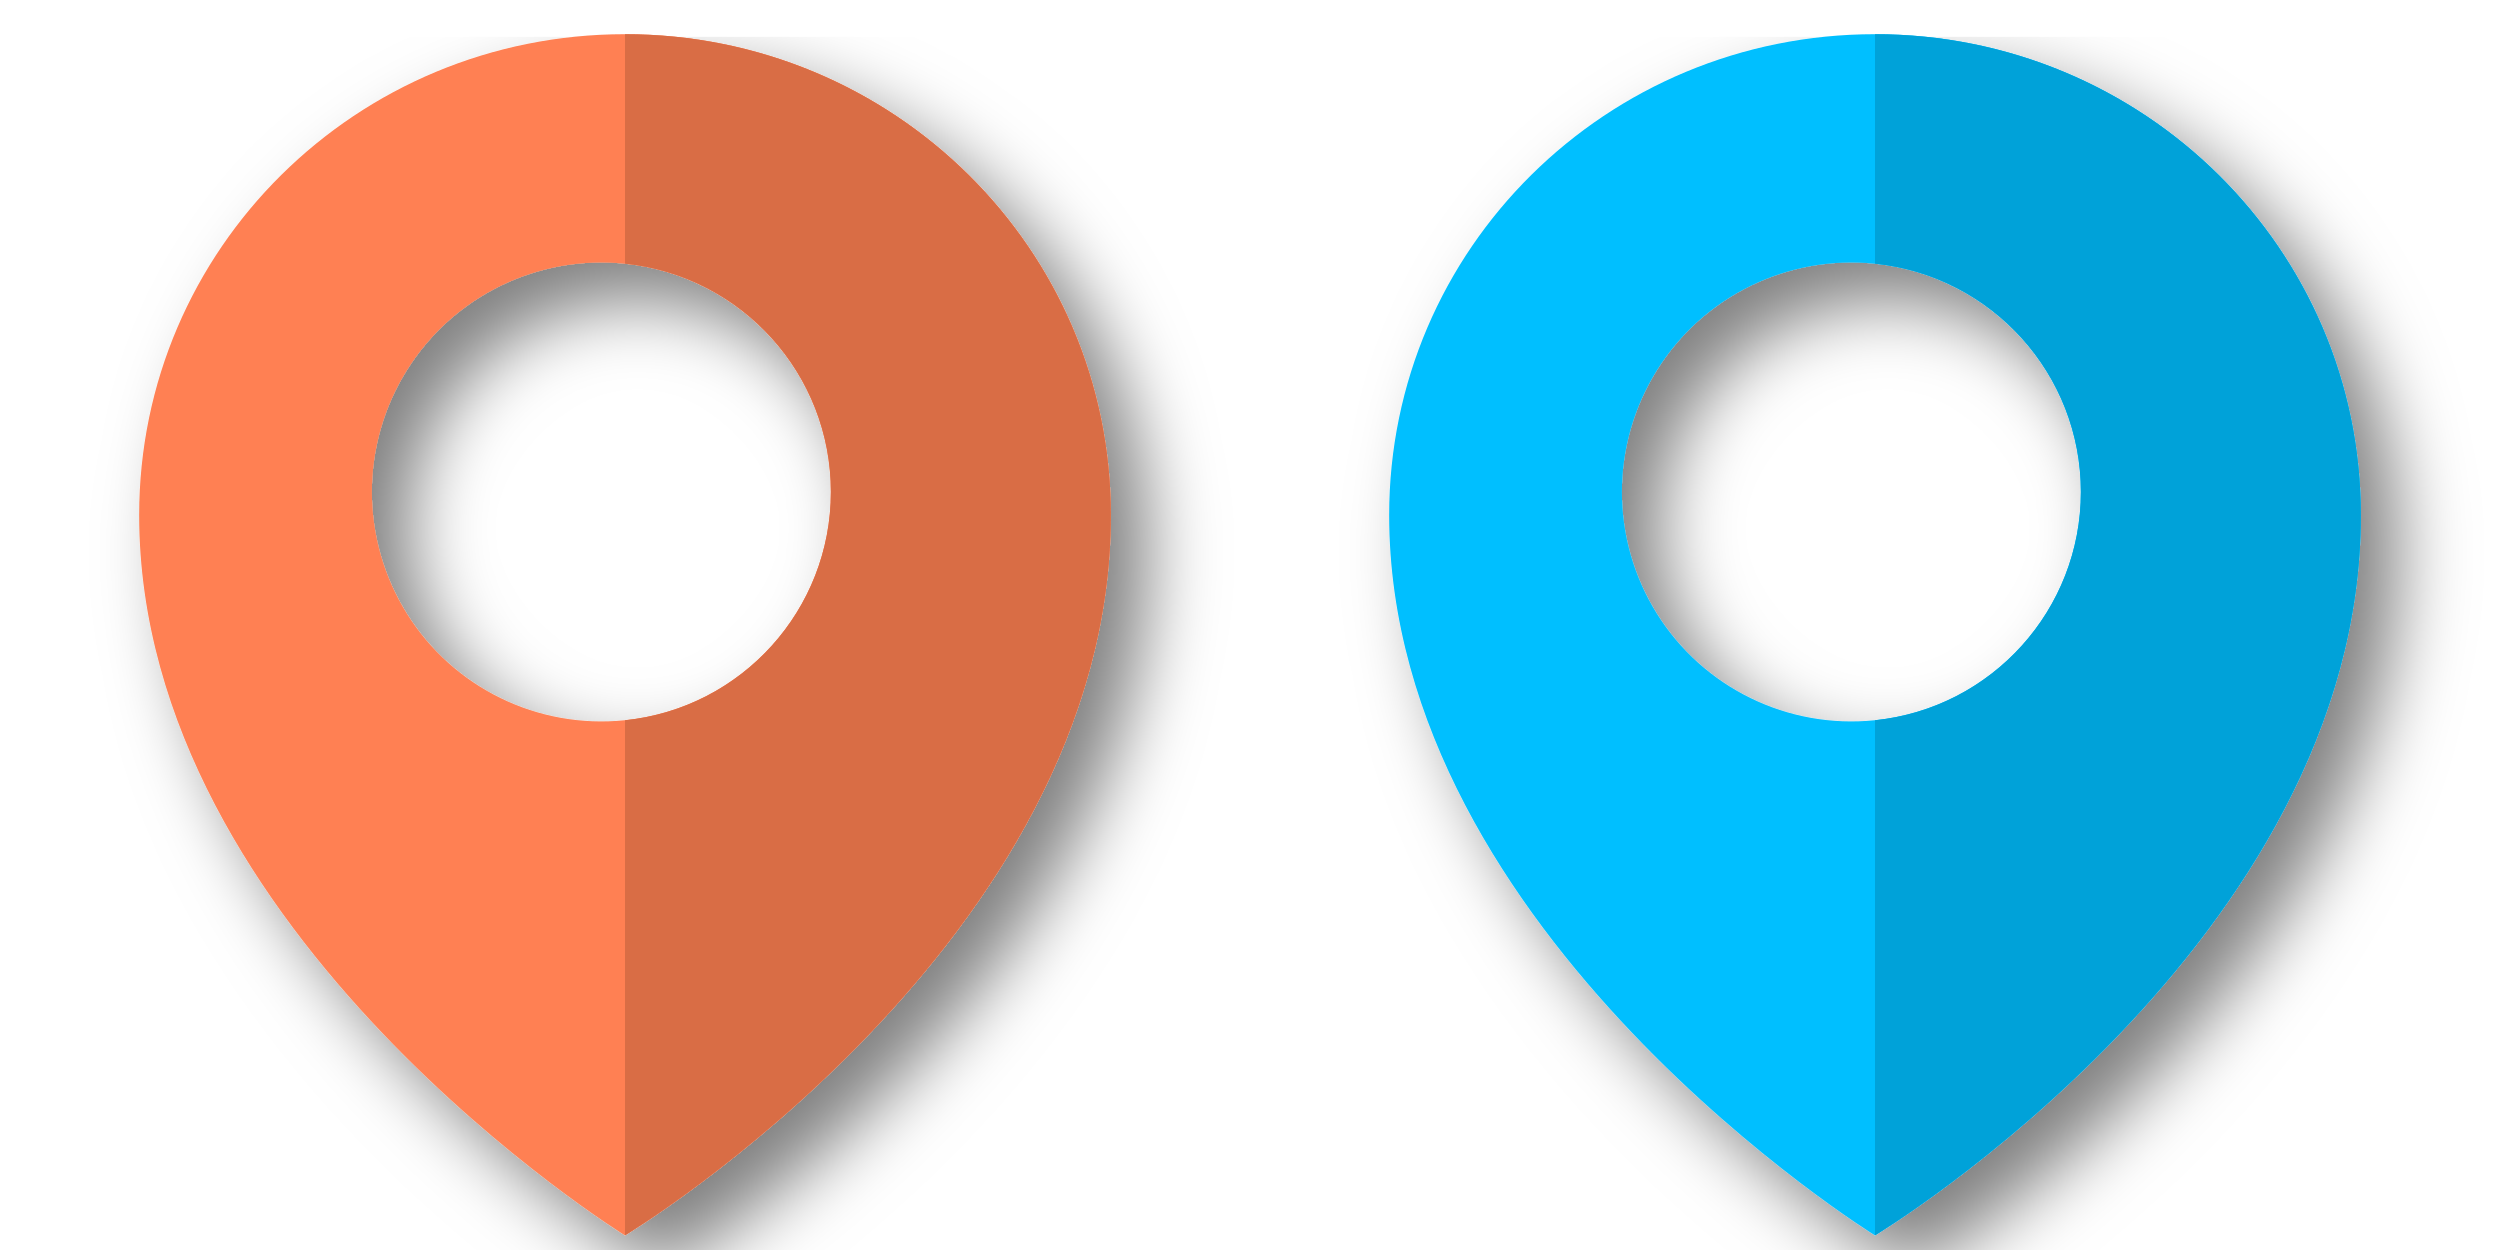
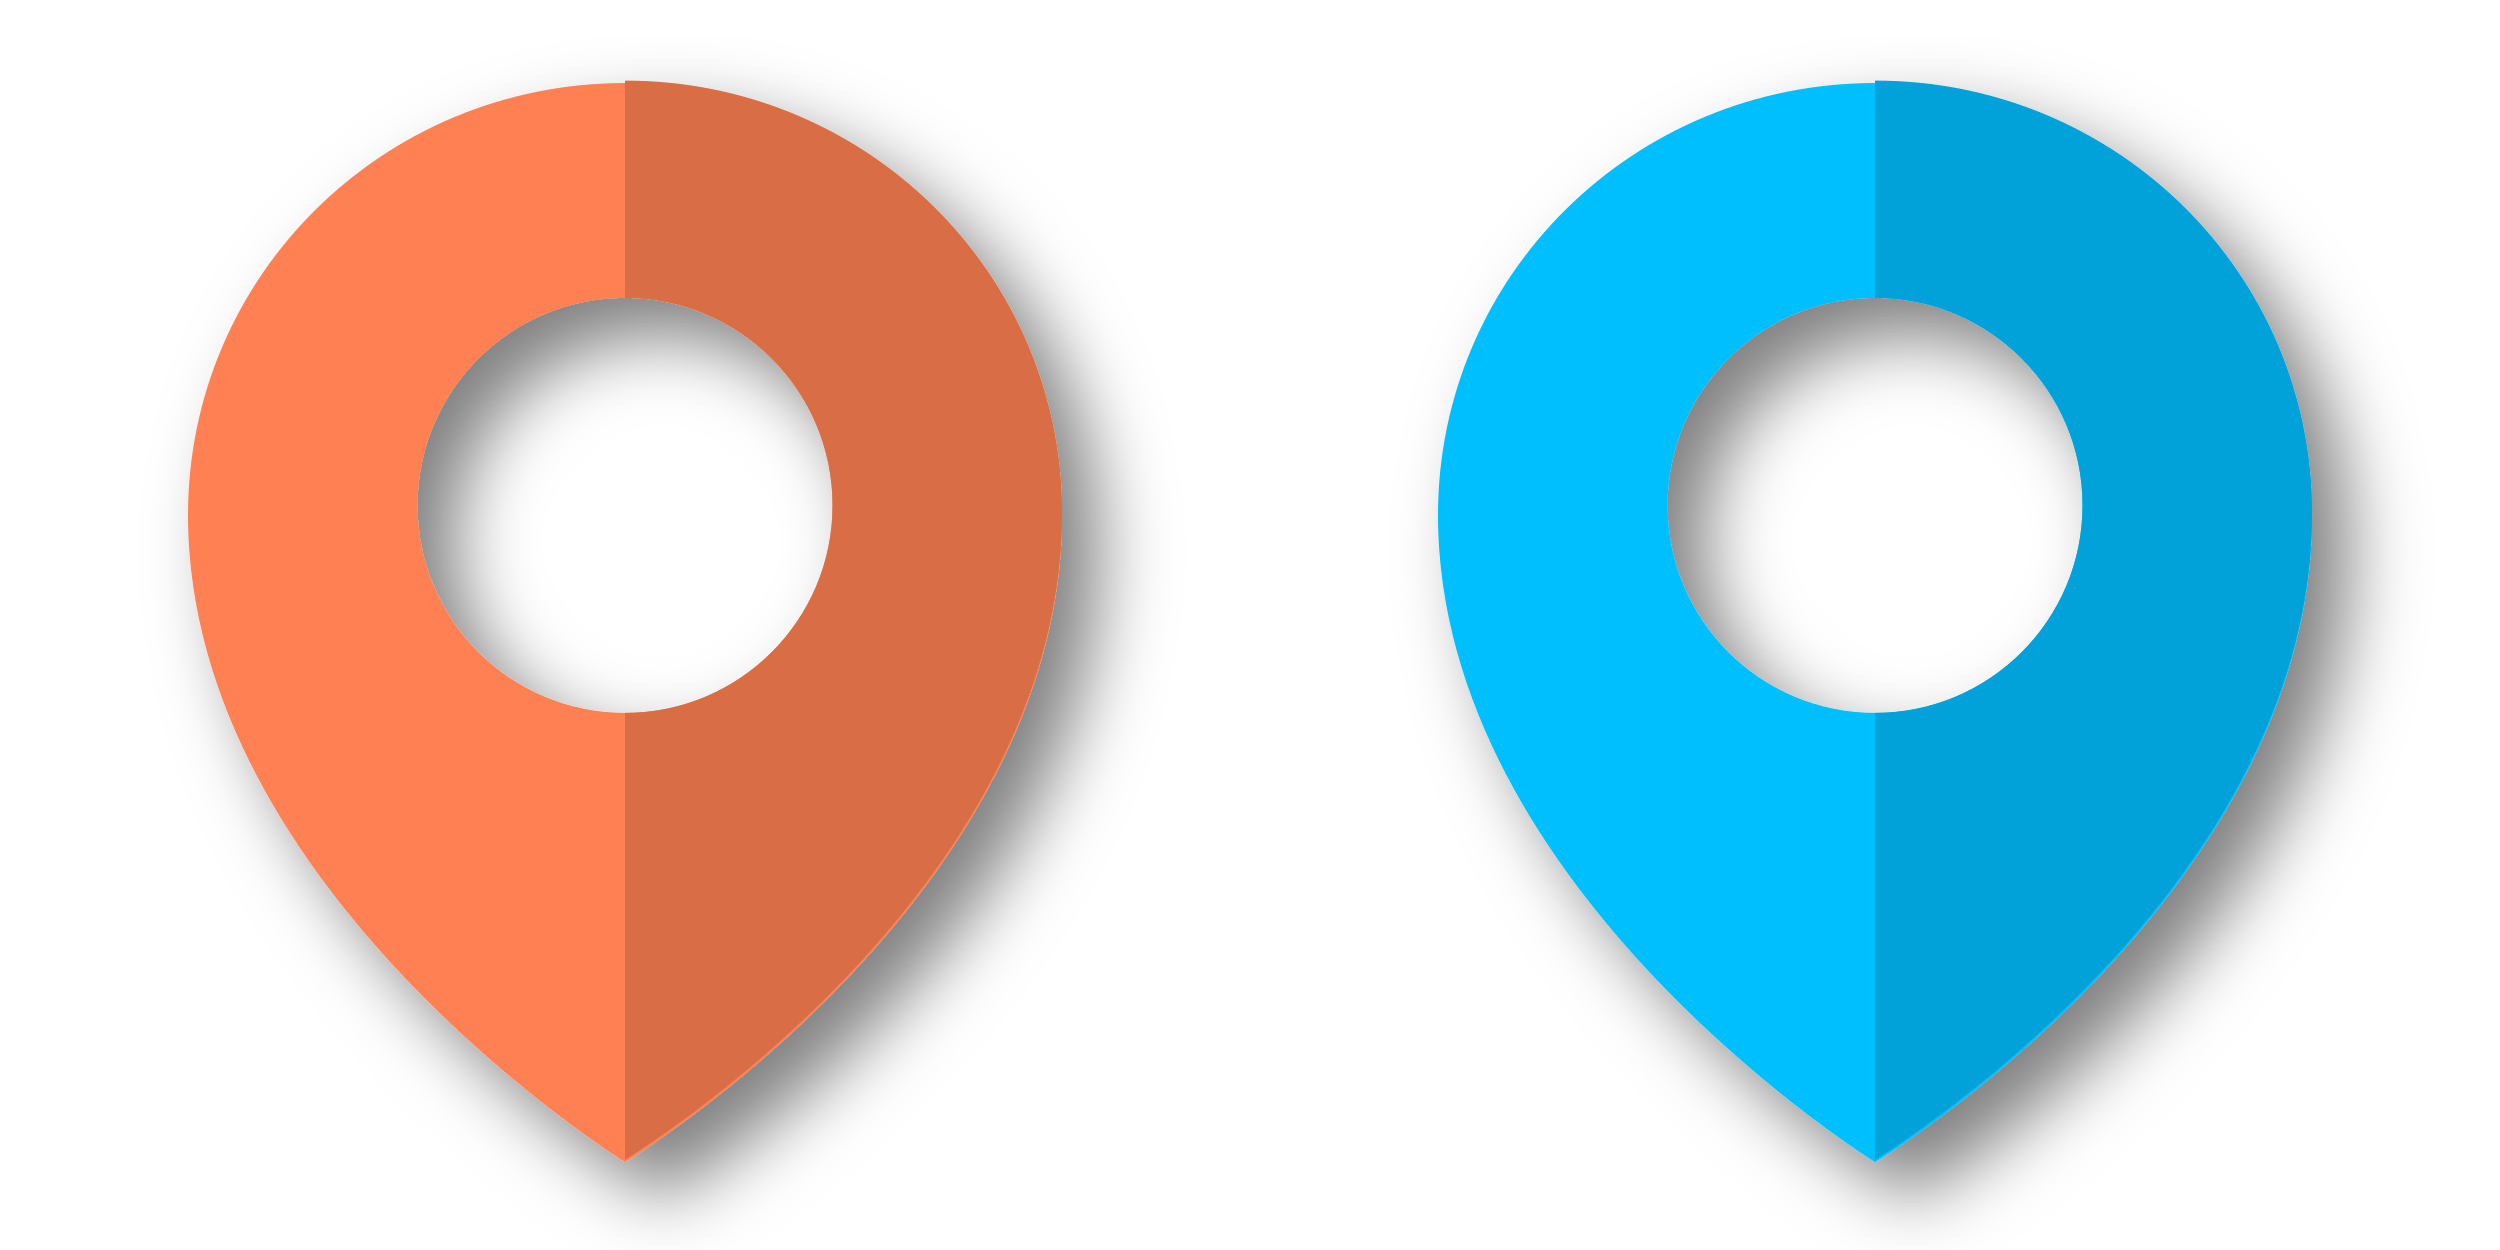
<svg xmlns="http://www.w3.org/2000/svg" width="1024" height="512" viewBox="0 0 1024 512">
  <defs>
    <filter id="shadow" x="-20%" y="-20%" width="140%" height="140%">
      <feDropShadow dx="15" dy="15" stdDeviation="15" flood-color="#000000" flood-opacity="0.5" />
    </filter>
  </defs>
  <g transform="translate(0, 0)" filter="url(#shadow)">
-     <path fill="#FF8052" d="M256 14C146 14 57 102 57 211c0 172 199 295 199 295s199-120 199-295c0-109-89-197-199-197zm0 281a94 94 0 1 1 0-187 94 94 0 0 1 0 187z" />
-     <path fill="#D96D45" d="M256 14v94a94 94 0 0 1 0 187v211s199-120 199-295c0-109-89-197-199-197z" />
+     <path fill="#ff8052" d="M256 34c-99 0-179 79-179 177 0 154 179 265 179 265s179-108 179-265c0-98-80-177-179-177m0 88a85 85 0 0 1 85 85 85 85 0 0 1-85 85 85 85 0 0 1-85-85 85 85 0 0 1 85-85" />
+     <path fill="#d96d45" d="M256 34v88a85 85 0 0 1 85 85 85 85 0 0 1-85 85v183s179-108 179-265c0-98-80-177-179-177" />
  </g>
  <g transform="translate(512, 0)" filter="url(#shadow)">
-     <path fill="#00BFFF" d="M256 14C146 14 57 102 57 211c0 172 199 295 199 295s199-120 199-295c0-109-89-197-199-197zm0 281a94 94 0 1 1 0-187 94 94 0 0 1 0 187z" />
-     <path fill="#00A2D9" d="M256 14v94a94 94 0 0 1 0 187v211s199-120 199-295c0-109-89-197-199-197z" />
+     <path fill="#00bfff" d="M256 34c-99 0-179 79-179 177 0 154 179 265 179 265s179-108 179-265c0-98-80-177-179-177m0 88a85 85 0 0 1 85 85 85 85 0 0 1-85 85 85 85 0 0 1-85-85 85 85 0 0 1 85-85" />
+     <path fill="#00a2d9" d="M256 34v88a85 85 0 0 1 85 85 85 85 0 0 1-85 85v183s179-108 179-265c0-98-80-177-179-177" />
  </g>
</svg>
